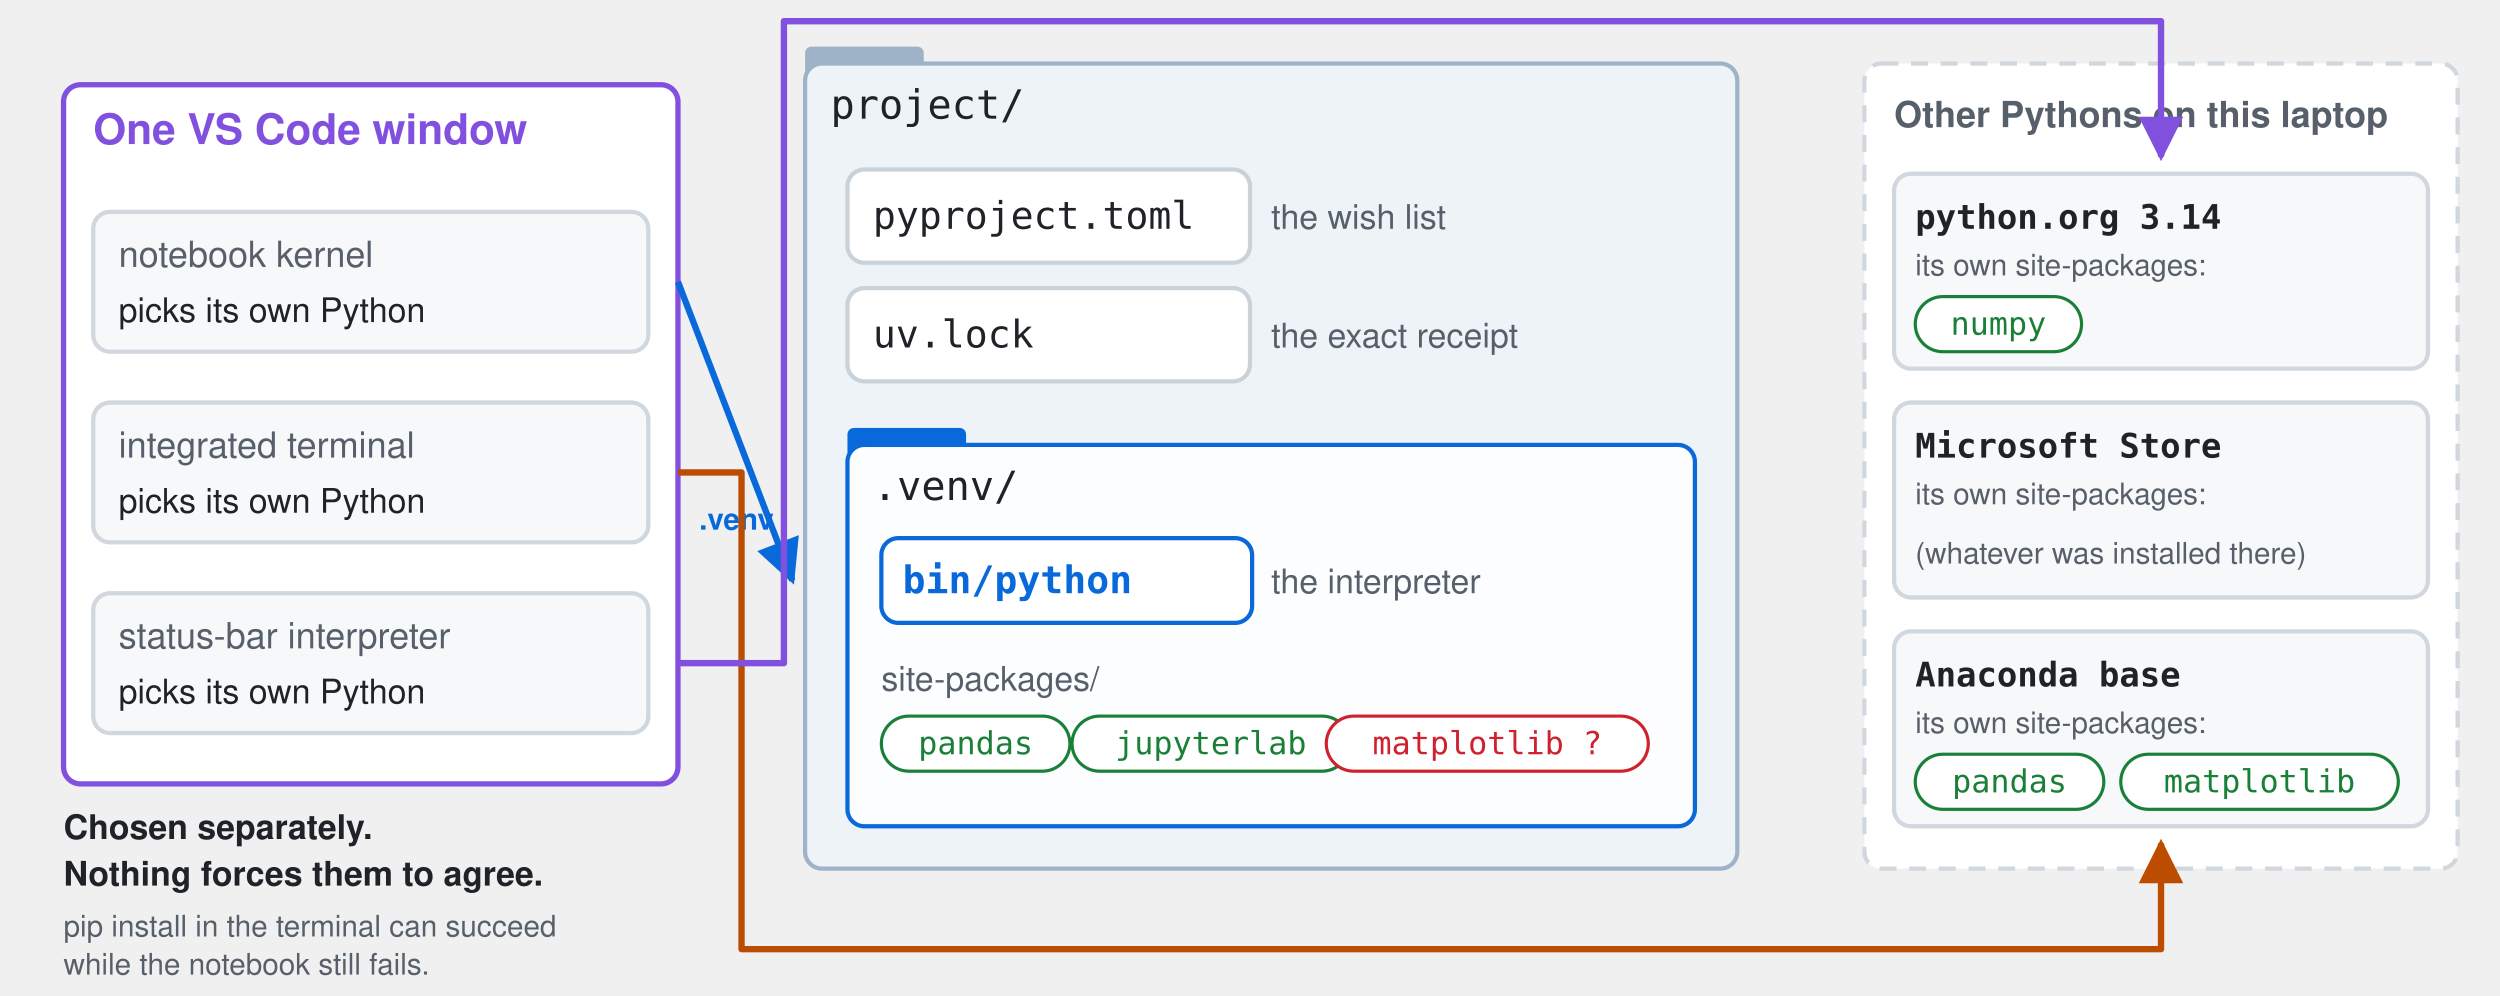
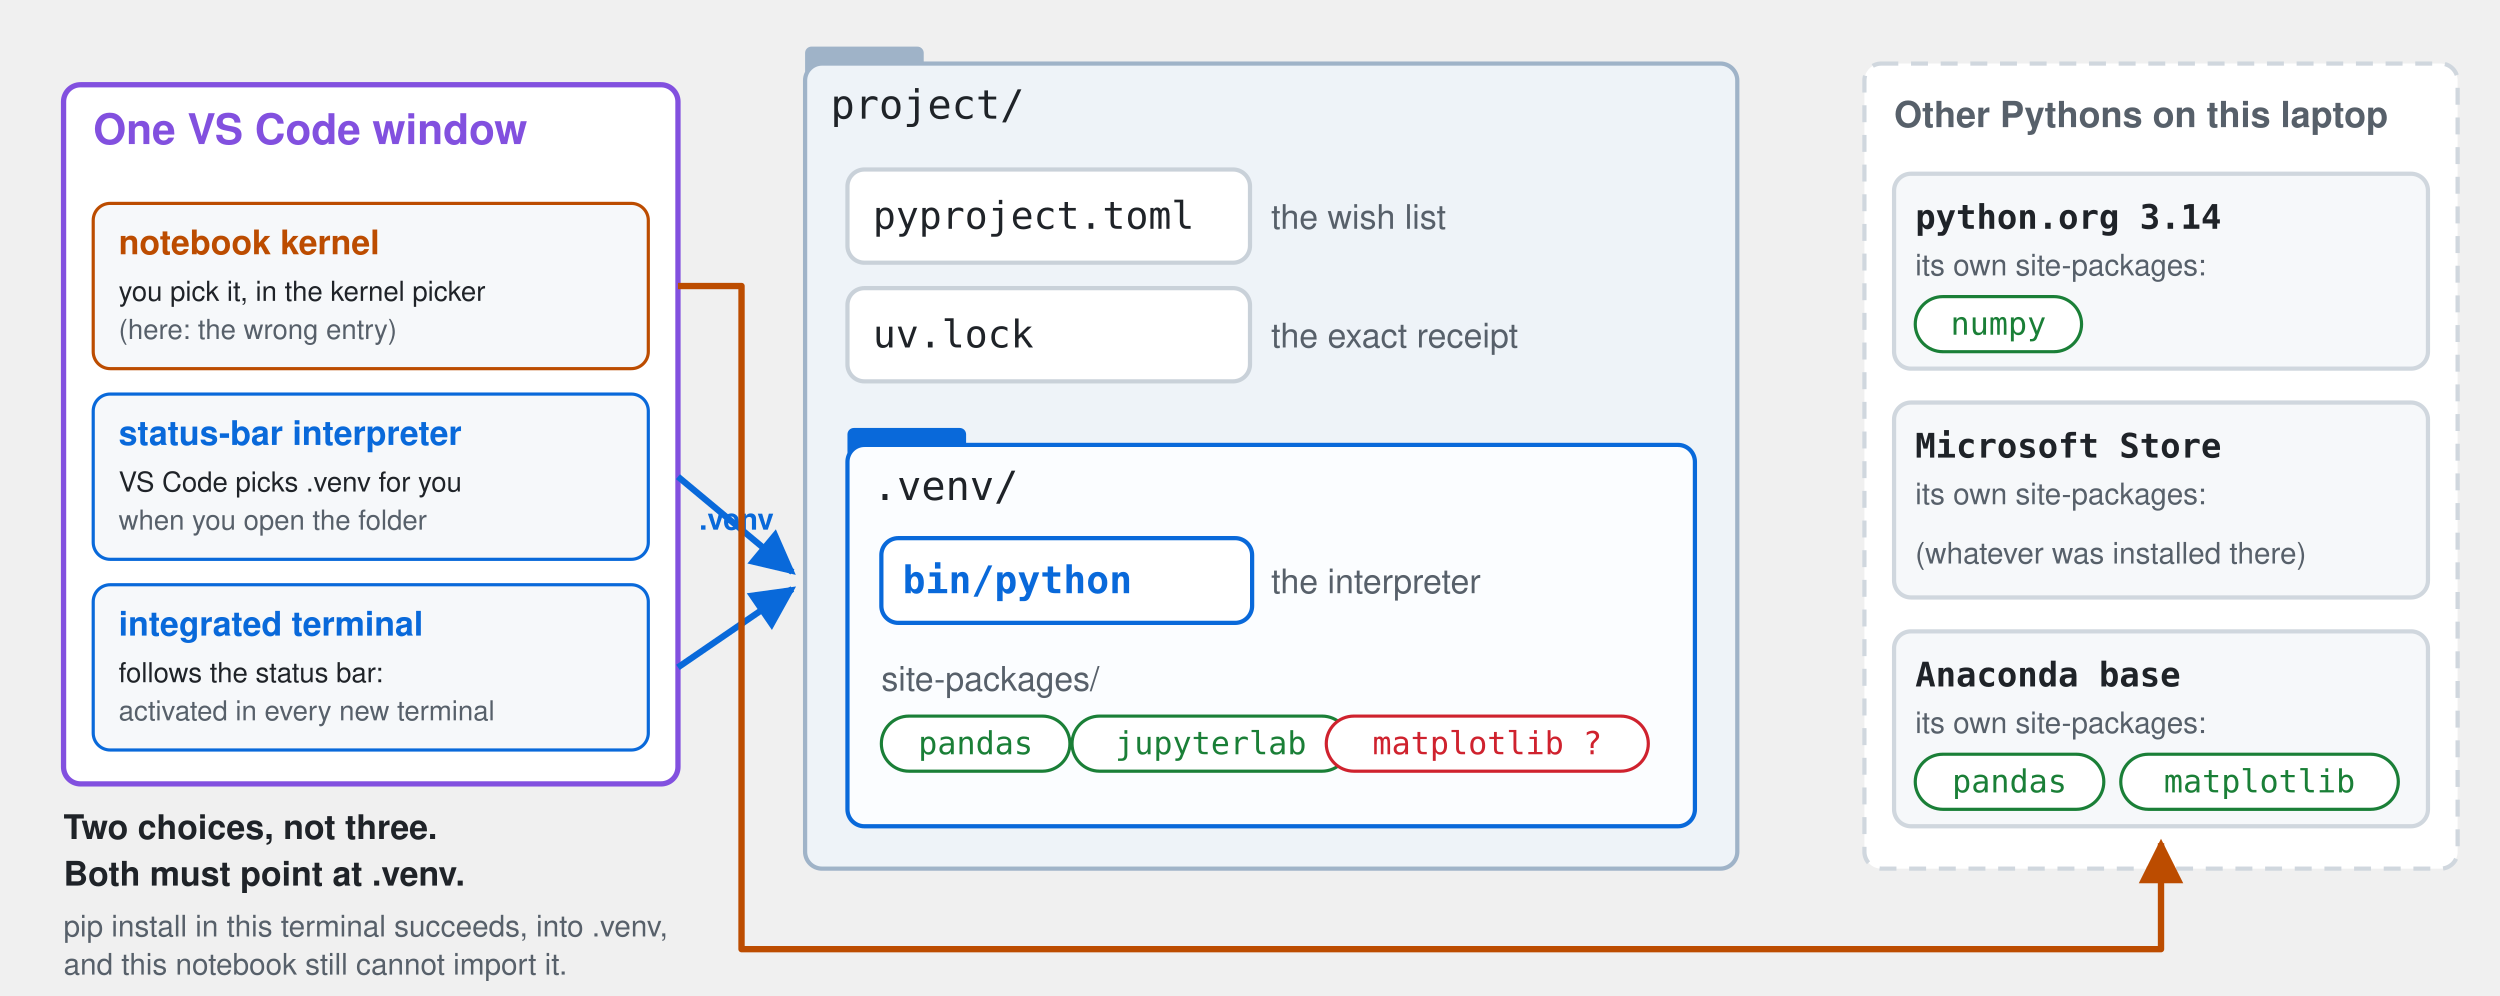
<svg xmlns="http://www.w3.org/2000/svg" width="1180" height="470" viewBox="0 0 1180 470" font-family="-apple-system, BlinkMacSystemFont, 'Segoe UI', Helvetica, Arial, sans-serif" font-size="20" fill="#1f2328">
  <defs>
    <marker id="ah-blue" viewBox="0 0 10 10" refX="9" refY="5" markerWidth="7" markerHeight="7" orient="auto-start-reverse">
      <path d="M0,0 L10,5 L0,10 z" fill="#0969da" />
    </marker>
    <marker id="ah-green" viewBox="0 0 10 10" refX="9" refY="5" markerWidth="7" markerHeight="7" orient="auto-start-reverse">
      <path d="M0,0 L10,5 L0,10 z" fill="#1a7f37" />
    </marker>
    <marker id="ah-red" viewBox="0 0 10 10" refX="9" refY="5" markerWidth="7" markerHeight="7" orient="auto-start-reverse">
      <path d="M0,0 L10,5 L0,10 z" fill="#cf222e" />
    </marker>
    <marker id="ah-purple" viewBox="0 0 10 10" refX="9" refY="5" markerWidth="7" markerHeight="7" orient="auto-start-reverse">
      <path d="M0,0 L10,5 L0,10 z" fill="#8250df" />
    </marker>
    <marker id="ah-ink" viewBox="0 0 10 10" refX="9" refY="5" markerWidth="7" markerHeight="7" orient="auto-start-reverse">
      <path d="M0,0 L10,5 L0,10 z" fill="#57606a" />
    </marker>
    <marker id="ah-orange" viewBox="0 0 10 10" refX="9" refY="5" markerWidth="7" markerHeight="7" orient="auto-start-reverse">
      <path d="M0,0 L10,5 L0,10 z" fill="#bc4c00" />
    </marker>
  </defs>
  <rect x="30" y="40" width="290" height="330" rx="8" fill="#fff" stroke="#8250df" stroke-width="2.5" />
  <text x="44" y="68" font-size="20" fill="#8250df" font-weight="700" text-anchor="start">One VS Code window</text>
-   <rect x="44" y="100" width="262" height="66" rx="8" fill="#f6f8fa" stroke="#d0d7de" stroke-width="2" />
-   <text x="56" y="126" font-size="17" fill="#57606a" font-weight="400" text-anchor="start">notebook kernel</text>
-   <text x="56" y="152" font-size="16" fill="#1f2328" font-weight="400" text-anchor="start">picks its own Python</text>
-   <rect x="44" y="190" width="262" height="66" rx="8" fill="#f6f8fa" stroke="#d0d7de" stroke-width="2" />
-   <text x="56" y="216" font-size="17" fill="#57606a" font-weight="400" text-anchor="start">integrated terminal</text>
-   <text x="56" y="242" font-size="16" fill="#1f2328" font-weight="400" text-anchor="start">picks its own Python</text>
-   <rect x="44" y="280" width="262" height="66" rx="8" fill="#f6f8fa" stroke="#d0d7de" stroke-width="2" />
-   <text x="56" y="306" font-size="17" fill="#57606a" font-weight="400" text-anchor="start">status-bar interpreter</text>
-   <text x="56" y="332" font-size="16" fill="#1f2328" font-weight="400" text-anchor="start">picks its own Python</text>
+   <rect x="44" y="96" width="262" height="78" rx="8" fill="#f6f8fa" stroke="#bc4c00" stroke-width="1.5" />
+   <text x="56" y="120" font-size="16" fill="#bc4c00" font-weight="700" text-anchor="start">notebook kernel</text>
+   <text x="56" y="142" font-size="13" fill="#1f2328" font-weight="400" text-anchor="start">you pick it, in the kernel picker</text>
+   <text x="56" y="160" font-size="13" fill="#57606a" font-weight="400" text-anchor="start">(here: the wrong entry)</text>
+   <rect x="44" y="186" width="262" height="78" rx="8" fill="#f6f8fa" stroke="#0969da" stroke-width="1.5" />
+   <text x="56" y="210" font-size="16" fill="#0969da" font-weight="700" text-anchor="start">status-bar interpreter</text>
+   <text x="56" y="232" font-size="13" fill="#1f2328" font-weight="400" text-anchor="start">VS Code picks .venv for you</text>
+   <text x="56" y="250" font-size="13" fill="#57606a" font-weight="400" text-anchor="start">when you open the folder</text>
+   <rect x="44" y="276" width="262" height="78" rx="8" fill="#f6f8fa" stroke="#0969da" stroke-width="1.5" />
+   <text x="56" y="300" font-size="16" fill="#0969da" font-weight="700" text-anchor="start">integrated terminal</text>
+   <text x="56" y="322" font-size="13" fill="#1f2328" font-weight="400" text-anchor="start">follows the status bar:</text>
+   <text x="56" y="340" font-size="13" fill="#57606a" font-weight="400" text-anchor="start">activated in every new terminal</text>
  <rect x="380" y="22" width="56" height="14" rx="3" fill="#9fb3c8" />
  <rect x="380" y="30" width="440" height="380" rx="8" fill="#eef3f8" stroke="#9fb3c8" stroke-width="2" />
  <text x="392" y="56" font-family="'SF Mono', Menlo, Consolas, 'DejaVu Sans Mono', monospace" font-size="19" fill="#1f2328" font-weight="400" textLength="91.2" lengthAdjust="spacingAndGlyphs" xml:space="preserve">project/</text>
  <rect x="400" y="80" width="190" height="44" rx="8" fill="#fff" stroke="#c9d1d9" stroke-width="2" />
  <text x="412" y="108" font-family="'SF Mono', Menlo, Consolas, 'DejaVu Sans Mono', monospace" font-size="18" fill="#1f2328" font-weight="400" textLength="151.2" lengthAdjust="spacingAndGlyphs" xml:space="preserve">pyproject.toml</text>
  <text x="600" y="108" font-size="16" fill="#57606a" font-weight="400" text-anchor="start">the wish list</text>
  <rect x="400" y="136" width="190" height="44" rx="8" fill="#fff" stroke="#c9d1d9" stroke-width="2" />
  <text x="412" y="164" font-family="'SF Mono', Menlo, Consolas, 'DejaVu Sans Mono', monospace" font-size="18" fill="#1f2328" font-weight="400" textLength="75.6" lengthAdjust="spacingAndGlyphs" xml:space="preserve">uv.lock</text>
  <text x="600" y="164" font-size="16" fill="#57606a" font-weight="400" text-anchor="start">the exact receipt</text>
  <rect x="400" y="202" width="56" height="14" rx="3" fill="#0969da" />
  <rect x="400" y="210" width="400" height="180" rx="8" fill="#fbfdff" stroke="#0969da" stroke-width="2" />
  <text x="412" y="236" font-family="'SF Mono', Menlo, Consolas, 'DejaVu Sans Mono', monospace" font-size="19" fill="#1f2328" font-weight="400" textLength="68.4" lengthAdjust="spacingAndGlyphs" xml:space="preserve">.venv/</text>
  <rect x="416" y="254" width="175" height="40" rx="8" fill="#fff" stroke="#0969da" stroke-width="2" />
  <text x="426" y="280" font-family="'SF Mono', Menlo, Consolas, 'DejaVu Sans Mono', monospace" font-size="18" fill="#0969da" font-weight="700" textLength="108.0" lengthAdjust="spacingAndGlyphs" xml:space="preserve">bin/python</text>
  <text x="600" y="280" font-size="16" fill="#57606a" font-weight="400" text-anchor="start">the interpreter</text>
  <text x="416" y="326" font-size="16" fill="#57606a" font-weight="400" text-anchor="start">site-packages/</text>
  <rect x="416" y="338" width="89.0" height="26" rx="13" fill="#fff" stroke="#1a7f37" stroke-width="1.5" />
  <text x="460.5" y="356" text-anchor="middle" font-family="'SF Mono', Menlo, Consolas, 'DejaVu Sans Mono', monospace" font-size="15" fill="#1a7f37">pandas</text>
  <rect x="506" y="338" width="131.0" height="26" rx="13" fill="#fff" stroke="#1a7f37" stroke-width="1.5" />
  <text x="571.5" y="356" text-anchor="middle" font-family="'SF Mono', Menlo, Consolas, 'DejaVu Sans Mono', monospace" font-size="15" fill="#1a7f37">jupyterlab</text>
  <rect x="626" y="338" width="152.0" height="26" rx="13" fill="#fff" stroke="#cf222e" stroke-width="1.5" />
  <text x="702.0" y="356" text-anchor="middle" font-family="'SF Mono', Menlo, Consolas, 'DejaVu Sans Mono', monospace" font-size="15" fill="#cf222e">matplotlib ?</text>
  <rect x="880" y="30" width="280" height="380" rx="8" fill="#fff" stroke="#d0d7de" stroke-width="2" stroke-dasharray="8 6" />
  <text x="894" y="60" font-size="17" fill="#57606a" font-weight="700" text-anchor="start">Other Pythons on this laptop</text>
  <rect x="894" y="82" width="252" height="92" rx="8" fill="#f6f8fa" stroke="#d0d7de" stroke-width="2" />
  <text x="904" y="108" font-family="'SF Mono', Menlo, Consolas, 'DejaVu Sans Mono', monospace" font-size="16" fill="#1f2328" font-weight="700" textLength="144.0" lengthAdjust="spacingAndGlyphs" xml:space="preserve">python.org 3.14</text>
  <text x="904" y="130" font-size="14" fill="#57606a" font-weight="400" text-anchor="start">its own site-packages:</text>
  <rect x="904" y="140" width="78.5" height="26" rx="13" fill="#fff" stroke="#1a7f37" stroke-width="1.5" />
  <text x="943.25" y="158" text-anchor="middle" font-family="'SF Mono', Menlo, Consolas, 'DejaVu Sans Mono', monospace" font-size="15" fill="#1a7f37">numpy</text>
  <rect x="894" y="190" width="252" height="92" rx="8" fill="#f6f8fa" stroke="#d0d7de" stroke-width="2" />
  <text x="904" y="216" font-family="'SF Mono', Menlo, Consolas, 'DejaVu Sans Mono', monospace" font-size="16" fill="#1f2328" font-weight="700" textLength="144.0" lengthAdjust="spacingAndGlyphs" xml:space="preserve">Microsoft Store</text>
  <text x="904" y="238" font-size="14" fill="#57606a" font-weight="400" text-anchor="start">its own site-packages:</text>
  <text x="904" y="266" font-size="14" fill="#57606a" font-weight="400" text-anchor="start">(whatever was installed there)</text>
  <rect x="894" y="298" width="252" height="92" rx="8" fill="#f6f8fa" stroke="#d0d7de" stroke-width="2" />
  <text x="904" y="324" font-family="'SF Mono', Menlo, Consolas, 'DejaVu Sans Mono', monospace" font-size="16" fill="#1f2328" font-weight="700" textLength="124.8" lengthAdjust="spacingAndGlyphs" xml:space="preserve">Anaconda base</text>
  <text x="904" y="346" font-size="14" fill="#57606a" font-weight="400" text-anchor="start">its own site-packages:</text>
  <rect x="904" y="356" width="89.0" height="26" rx="13" fill="#fff" stroke="#1a7f37" stroke-width="1.5" />
  <text x="948.5" y="374" text-anchor="middle" font-family="'SF Mono', Menlo, Consolas, 'DejaVu Sans Mono', monospace" font-size="15" fill="#1a7f37">pandas</text>
  <rect x="1001.0" y="356" width="131.0" height="26" rx="13" fill="#fff" stroke="#1a7f37" stroke-width="1.5" />
  <text x="1066.5" y="374" text-anchor="middle" font-family="'SF Mono', Menlo, Consolas, 'DejaVu Sans Mono', monospace" font-size="15" fill="#1a7f37">matplotlib</text>
-   <line x1="320" y1="133" x2="374" y2="274" stroke="#0969da" stroke-width="3" marker-end="url(#ah-blue)" />
+   <line x1="320" y1="225" x2="374" y2="270" stroke="#0969da" stroke-width="3" marker-end="url(#ah-blue)" />
+   <line x1="320" y1="315" x2="374" y2="278" stroke="#0969da" stroke-width="3" marker-end="url(#ah-blue)" />
  <text x="330" y="250" font-size="14" fill="#0969da" font-weight="700" text-anchor="start">.venv</text>
-   <polyline points="320,223 350,223 350,448 1020,448 1020,398" fill="none" stroke="#bc4c00" stroke-width="3" stroke-linejoin="round" marker-end="url(#ah-orange)" />
-   <polyline points="320,313 370,313 370,10 1020,10 1020,74" fill="none" stroke="#8250df" stroke-width="3" stroke-linejoin="round" marker-end="url(#ah-purple)" />
-   <text x="30" y="396" font-size="16" fill="#1f2328" font-weight="700" text-anchor="start">Chosen separately.</text>
-   <text x="30" y="418" font-size="16" fill="#1f2328" font-weight="700" text-anchor="start">Nothing forces them to agree.</text>
-   <text x="30" y="442" font-size="14" fill="#57606a" font-weight="400" text-anchor="start">pip install in the terminal can succeed</text>
-   <text x="30" y="460" font-size="14" fill="#57606a" font-weight="400" text-anchor="start">while the notebook still fails.</text>
+   <polyline points="320,135 350,135 350,448 1020,448 1020,398" fill="none" stroke="#bc4c00" stroke-width="3" stroke-linejoin="round" marker-end="url(#ah-orange)" />
+   <text x="30" y="396" font-size="16" fill="#1f2328" font-weight="700" text-anchor="start">Two choices, not three.</text>
+   <text x="30" y="418" font-size="16" fill="#1f2328" font-weight="700" text-anchor="start">Both must point at .venv.</text>
+   <text x="30" y="442" font-size="14" fill="#57606a" font-weight="400" text-anchor="start">pip install in this terminal succeeds, into .venv,</text>
+   <text x="30" y="460" font-size="14" fill="#57606a" font-weight="400" text-anchor="start">and this notebook still cannot import it.</text>
</svg>
